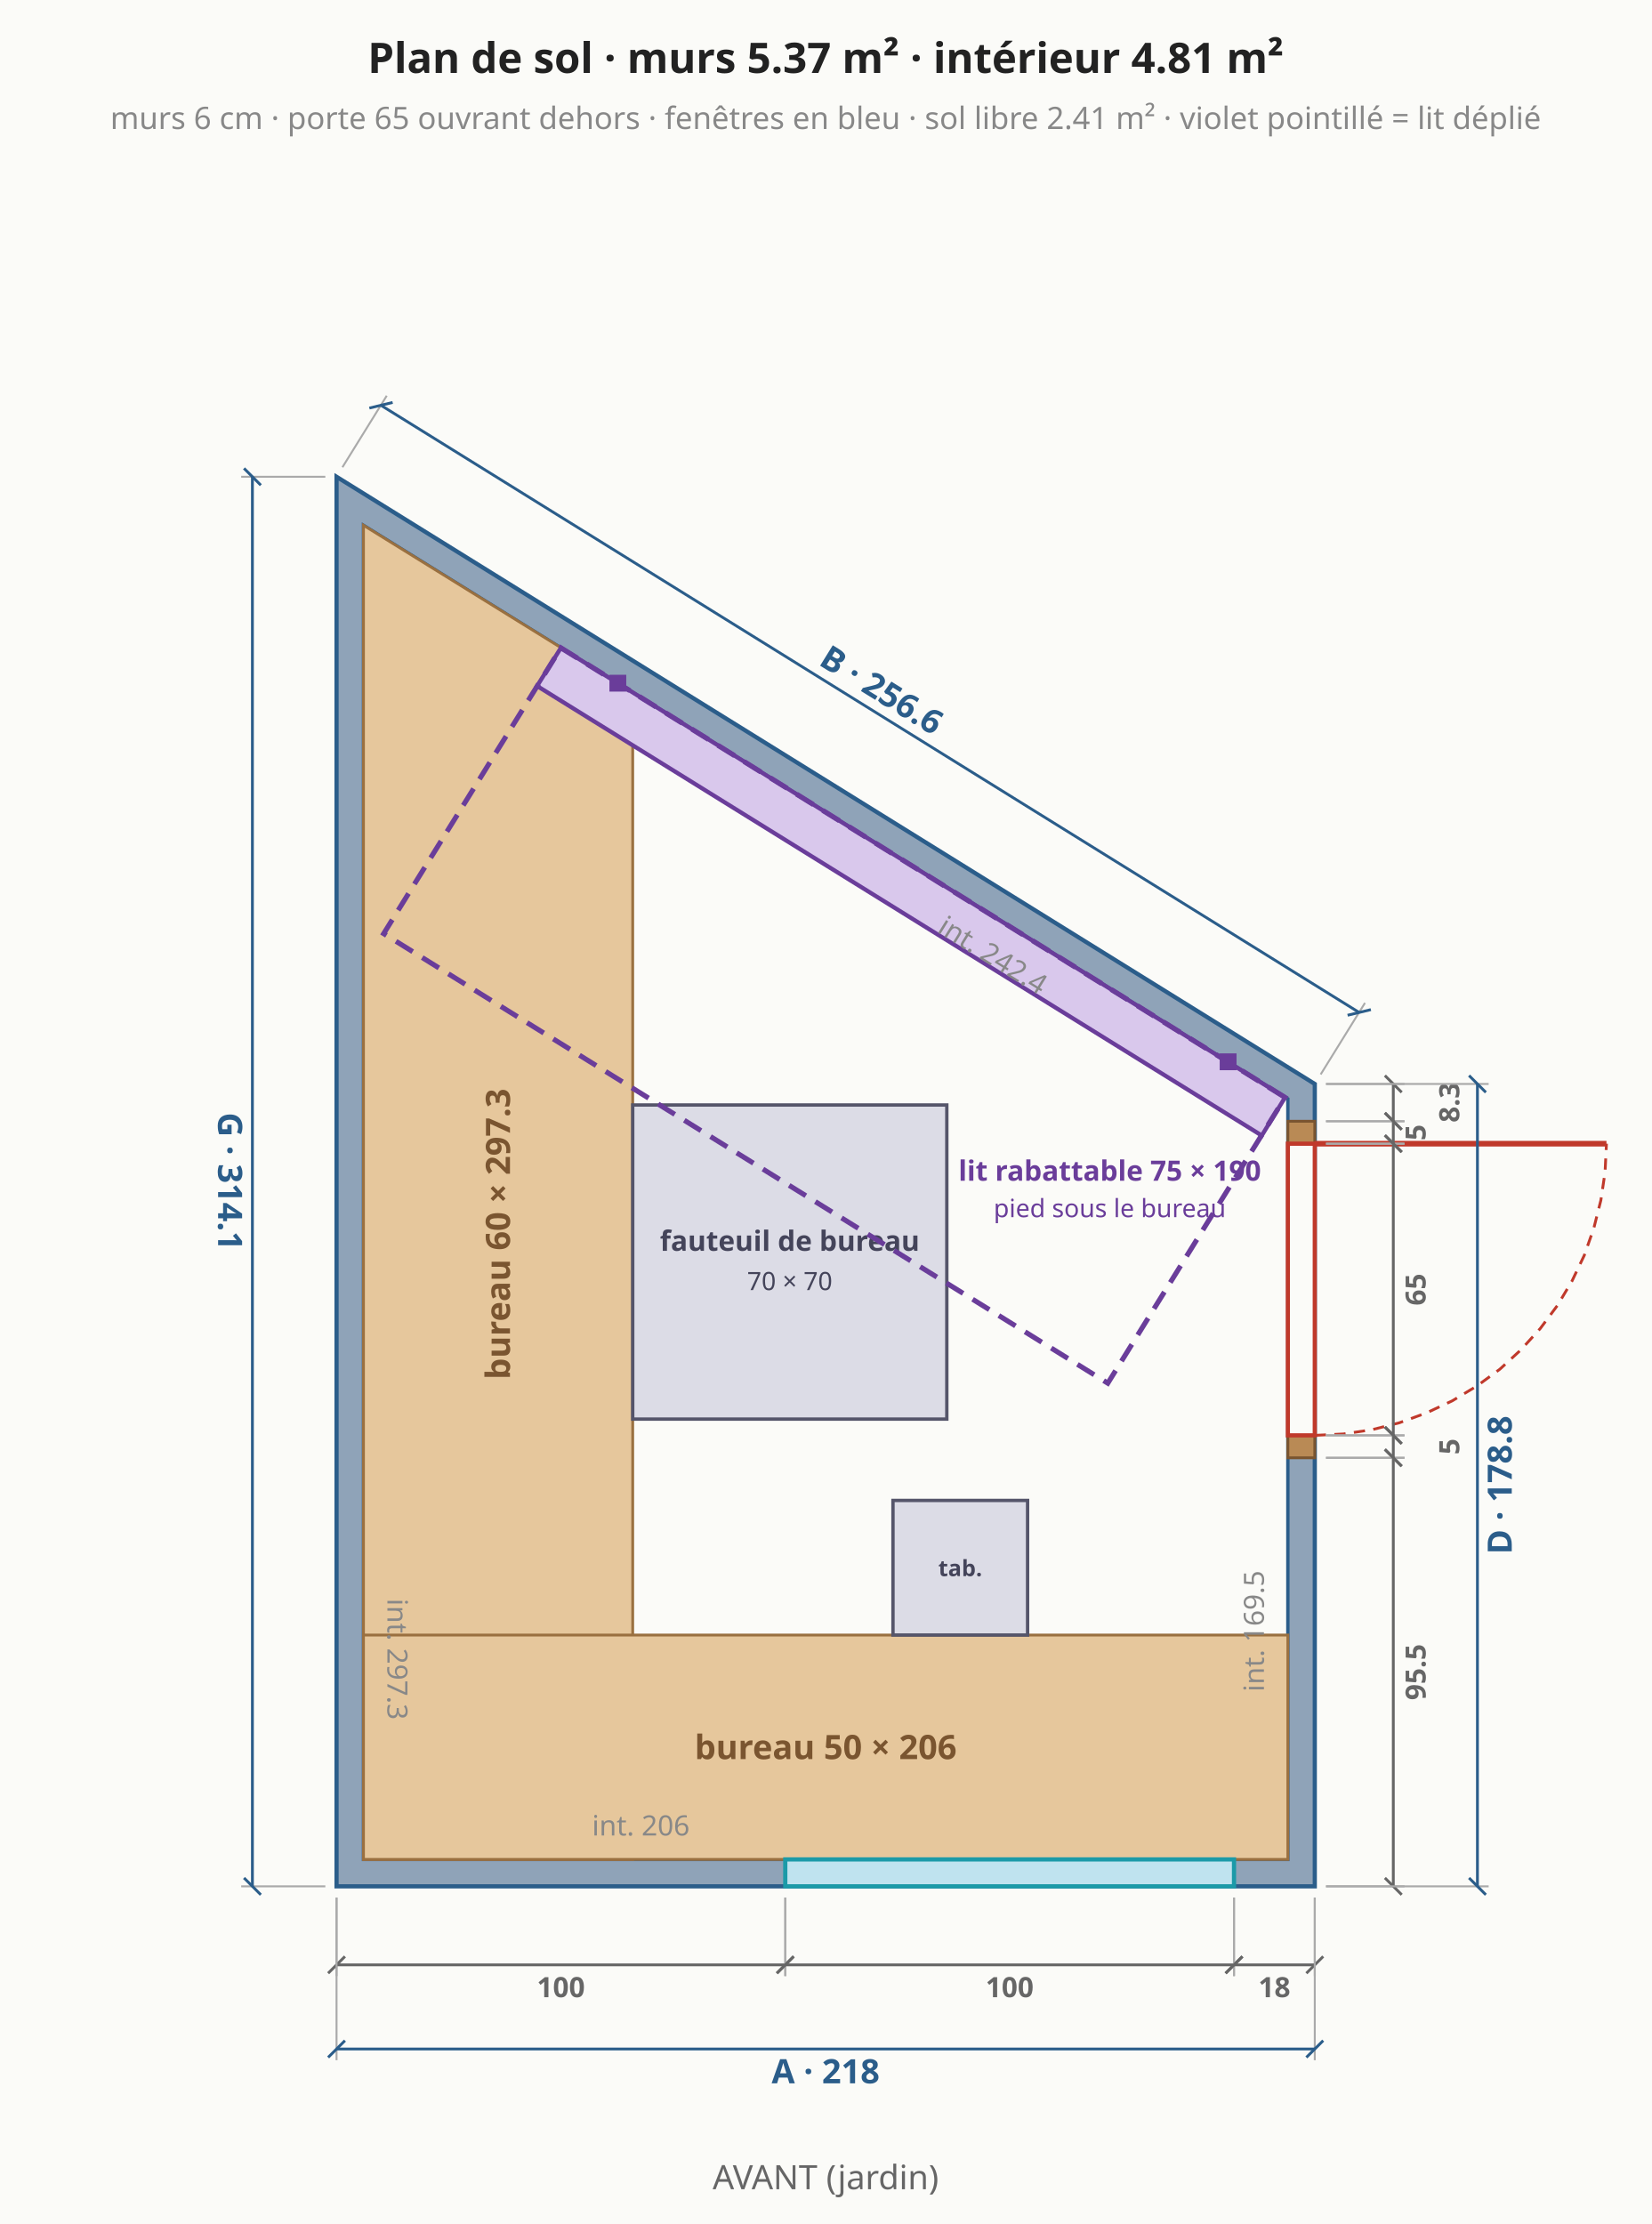
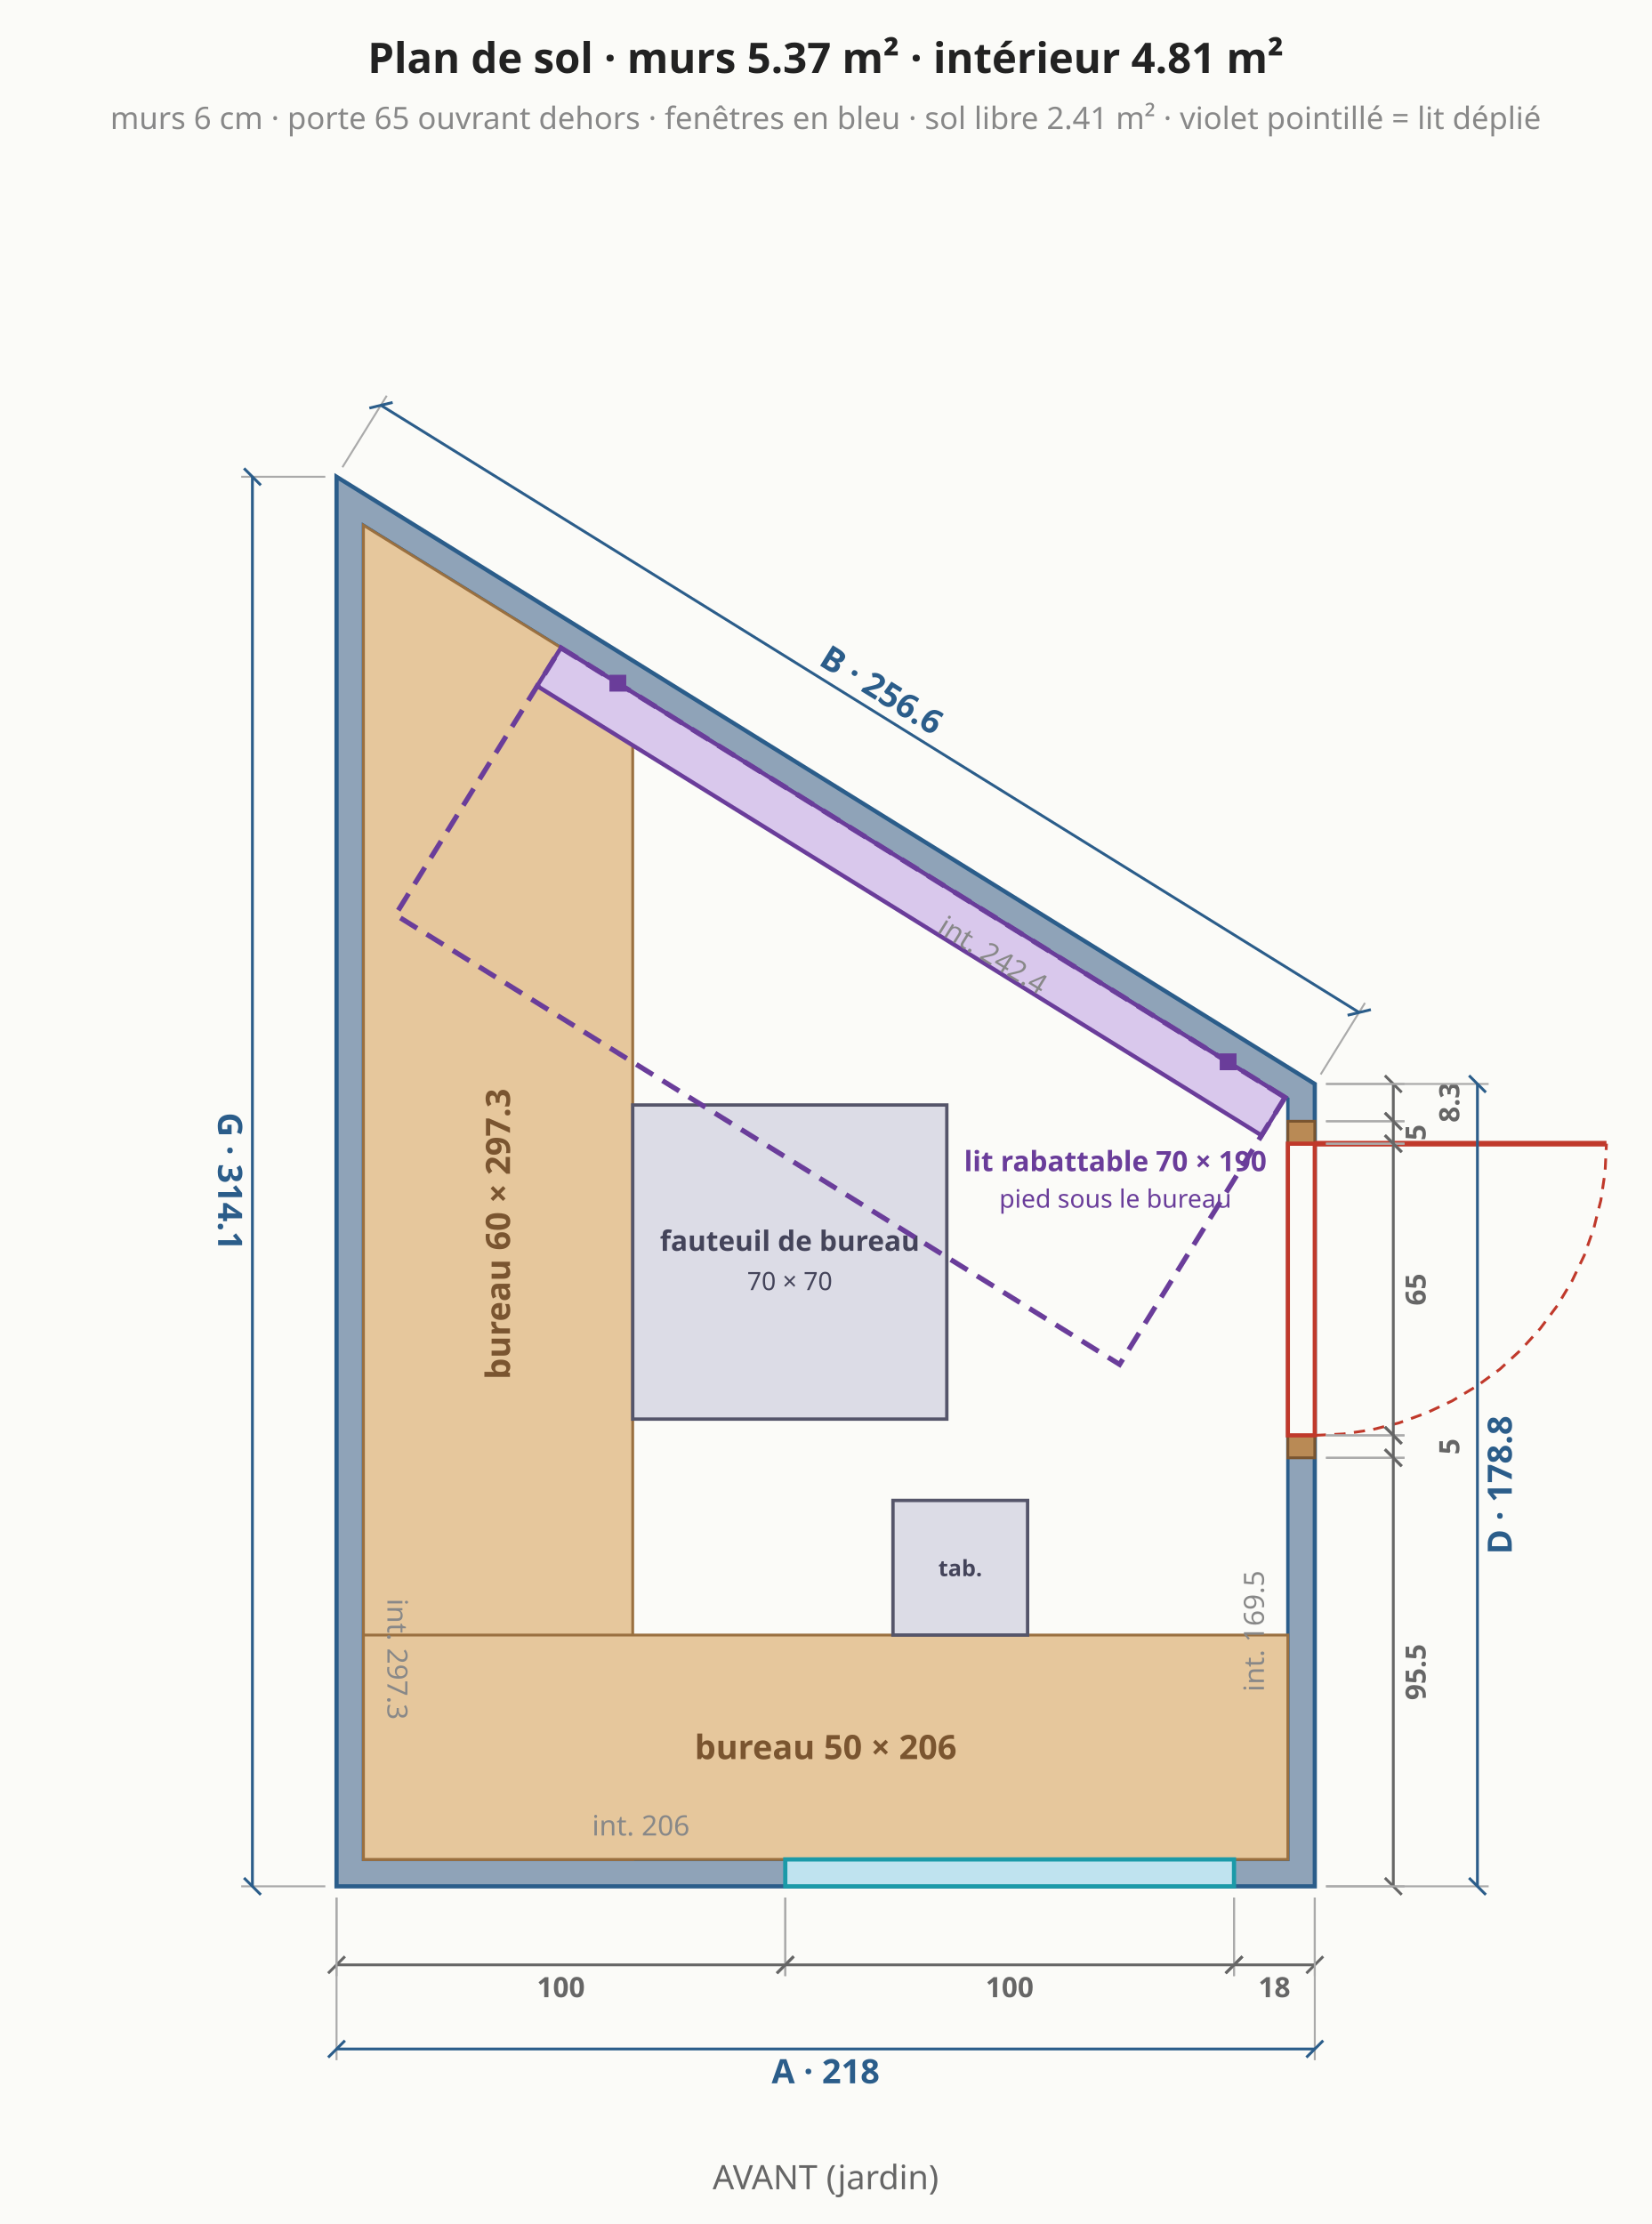
<svg xmlns="http://www.w3.org/2000/svg" viewBox="0 0 589 793" font-family="system-ui,sans-serif" font-size="13">
  <rect width="589" height="793" fill="#fbfbf8" />
  <polygon points="120.0,672.6 468.8,672.6 468.8,386.5 120.0,170.0" fill="#8fa3b8" stroke="#2b5d8a" stroke-width="1.5" />
  <polygon points="129.6,663.0 459.2,663.0 459.2,391.8 129.6,187.3" fill="#fbfbf8" stroke="#2b5d8a" stroke-width="1.2" />
  <polygon points="129.6,663.0 225.6,663.0 225.6,246.8 129.6,187.3" fill="#e6c79c" stroke="#9a7040" stroke-width="1" />
  <text x="177.6" y="440.0" text-anchor="middle" dominant-baseline="middle" fill="#7a5530" font-size="12" font-weight="bold" transform="rotate(-90 177.6 440.0)">bureau 60 × 297.3</text>
  <polygon points="129.6,663.0 459.2,663.0 459.2,583.0 129.6,583.0" fill="#e6c79c" stroke="#9a7040" stroke-width="1" />
  <text x="294.4" y="623.0" text-anchor="middle" dominant-baseline="middle" fill="#7a5530" font-size="12" font-weight="bold">bureau 50 × 206</text>
  <polygon points="225.6,394.0 225.6,506.0 337.6,506.0 337.6,394.0" fill="#dcdce6" stroke="#55556a" stroke-width="1.2" />
  <text x="281.6" y="446.0" text-anchor="middle" fill="#44445a" font-size="10" font-weight="bold">fauteuil de bureau</text>
  <text x="281.6" y="460.0" text-anchor="middle" fill="#44445a" font-size="9" font-weight="normal">70 × 70</text>
  <polygon points="318.4,583.0 366.4,583.0 366.4,535.0 318.4,535.0" fill="#dcdce6" stroke="#55556a" stroke-width="1.2" />
  <text x="342.4" y="562.0" text-anchor="middle" fill="#44445a" font-size="8" font-weight="bold">tab.</text>
  <polygon points="458.2,391.3 200.0,231.0 191.5,244.6 449.9,404.9" fill="#d9c8ec" stroke="#6a3d9a" stroke-width="1.5" />
  <rect x="434.9" y="375.6" width="6" height="6" fill="#6a3d9a" />
  <rect x="217.3" y="240.6" width="6" height="6" fill="#6a3d9a" />
-   <polygon points="458.2,391.3 200.0,231.0 136.8,332.9 395.0,493.2" fill="none" stroke="#6a3d9a" stroke-width="1.8" stroke-dasharray="7 4" />
-   <text x="395.7" y="421.0" text-anchor="middle" fill="#6a3d9a" font-size="10" font-weight="bold">lit rabattable 75 × 190</text>
-   <text x="395.7" y="434.0" text-anchor="middle" fill="#6a3d9a" font-size="9" font-weight="normal">pied sous le bureau</text>
+   <polygon points="458.2,391.3 200.0,231.0 141.0,326.2 399.2,486.5" fill="none" stroke="#6a3d9a" stroke-width="1.8" stroke-dasharray="7 4" />
+   <text x="397.7" y="417.6" text-anchor="middle" fill="#6a3d9a" font-size="10" font-weight="bold">lit rabattable 70 × 190</text>
+   <text x="397.7" y="430.6" text-anchor="middle" fill="#6a3d9a" font-size="9" font-weight="normal">pied sous le bureau</text>
  <polygon points="280.0,672.6 440.0,672.6 440.0,663.0 280.0,663.0" fill="#bfe3ef" stroke="#1b9aa8" stroke-width="1.5" />
  <line x1="120.0" y1="676.6" x2="120.0" y2="704.6" stroke="#aaa" stroke-width="0.7" />
  <line x1="280.0" y1="676.6" x2="280.0" y2="704.6" stroke="#aaa" stroke-width="0.7" />
  <line x1="120.0" y1="700.6" x2="280.0" y2="700.6" stroke="#666" stroke-width="1" />
  <line x1="117.0" y1="703.6" x2="123.0" y2="697.6" stroke="#666" stroke-width="1" />
  <line x1="277.0" y1="703.6" x2="283.0" y2="697.6" stroke="#666" stroke-width="1" />
  <text x="200.0" y="708.6" text-anchor="middle" dominant-baseline="middle" fill="#666" font-size="10" font-weight="bold" transform="rotate(0.0 200.0 708.6)">100</text>
  <line x1="280.0" y1="676.6" x2="280.0" y2="704.6" stroke="#aaa" stroke-width="0.7" />
  <line x1="440.0" y1="676.6" x2="440.0" y2="704.6" stroke="#aaa" stroke-width="0.7" />
  <line x1="280.0" y1="700.6" x2="440.0" y2="700.6" stroke="#666" stroke-width="1" />
  <line x1="277.0" y1="703.6" x2="283.0" y2="697.6" stroke="#666" stroke-width="1" />
  <line x1="437.0" y1="703.6" x2="443.0" y2="697.6" stroke="#666" stroke-width="1" />
  <text x="360.0" y="708.6" text-anchor="middle" dominant-baseline="middle" fill="#666" font-size="10" font-weight="bold" transform="rotate(0.0 360.0 708.6)">100</text>
  <line x1="440.0" y1="676.6" x2="440.0" y2="704.6" stroke="#aaa" stroke-width="0.7" />
  <line x1="468.8" y1="676.6" x2="468.8" y2="704.6" stroke="#aaa" stroke-width="0.7" />
  <line x1="440.0" y1="700.6" x2="468.8" y2="700.6" stroke="#666" stroke-width="1" />
  <line x1="437.0" y1="703.6" x2="443.0" y2="697.6" stroke="#666" stroke-width="1" />
  <line x1="465.8" y1="703.6" x2="471.8" y2="697.6" stroke="#666" stroke-width="1" />
  <text x="454.4" y="708.6" text-anchor="middle" dominant-baseline="middle" fill="#666" font-size="10" font-weight="bold" transform="rotate(0.0 454.4 708.6)">18</text>
  <line x1="120.0" y1="676.6" x2="120.0" y2="734.6" stroke="#aaa" stroke-width="0.7" />
  <line x1="468.8" y1="676.6" x2="468.8" y2="734.6" stroke="#aaa" stroke-width="0.7" />
  <line x1="120.0" y1="730.6" x2="468.8" y2="730.6" stroke="#2b5d8a" stroke-width="1" />
  <line x1="117.0" y1="733.6" x2="123.0" y2="727.6" stroke="#2b5d8a" stroke-width="1" />
  <line x1="465.8" y1="733.6" x2="471.8" y2="727.6" stroke="#2b5d8a" stroke-width="1" />
  <text x="294.4" y="738.6" text-anchor="middle" dominant-baseline="middle" fill="#2b5d8a" font-size="12" font-weight="bold" transform="rotate(0.0 294.4 738.6)">A · 218</text>
  <polygon points="468.8,519.8 468.8,511.8 459.2,511.8 459.2,519.8" fill="#b98a55" stroke="#7a5530" stroke-width="1" />
  <polygon points="468.8,407.8 468.8,399.8 459.2,399.8 459.2,407.8" fill="#b98a55" stroke="#7a5530" stroke-width="1" />
  <polygon points="468.8,511.8 468.8,407.8 459.2,407.8 459.2,511.8" fill="#fbfbf8" stroke="#c0392b" stroke-width="1.5" />
  <line x1="468.8" y1="407.8" x2="572.8" y2="407.8" stroke="#c0392b" stroke-width="2" />
  <polyline points="468.8,511.8 479.0,511.3 489.1,509.8 499.0,507.3 508.6,503.8 517.8,499.5 526.6,494.2 534.8,488.2 542.3,481.3 549.2,473.7 555.3,465.5 560.5,456.8 564.9,447.6 568.3,437.9 570.8,428.0 572.3,418.0 572.8,407.8" fill="none" stroke="#c0392b" stroke-width="1" stroke-dasharray="4 3" />
  <line x1="472.8" y1="672.6" x2="500.8" y2="672.6" stroke="#aaa" stroke-width="0.7" />
  <line x1="472.8" y1="519.8" x2="500.8" y2="519.8" stroke="#aaa" stroke-width="0.7" />
  <line x1="496.8" y1="672.6" x2="496.8" y2="519.8" stroke="#666" stroke-width="1" />
  <line x1="499.8" y1="675.6" x2="493.8" y2="669.6" stroke="#666" stroke-width="1" />
  <line x1="499.8" y1="522.8" x2="493.8" y2="516.8" stroke="#666" stroke-width="1" />
  <text x="504.8" y="596.2" text-anchor="middle" dominant-baseline="middle" fill="#666" font-size="10" font-weight="bold" transform="rotate(-90.0 504.8 596.2)">95.5</text>
  <line x1="472.8" y1="519.8" x2="500.8" y2="519.8" stroke="#aaa" stroke-width="0.7" />
  <line x1="472.8" y1="511.8" x2="500.8" y2="511.8" stroke="#aaa" stroke-width="0.7" />
  <line x1="496.8" y1="519.8" x2="496.8" y2="511.8" stroke="#666" stroke-width="1" />
  <line x1="499.8" y1="522.8" x2="493.8" y2="516.8" stroke="#666" stroke-width="1" />
  <line x1="499.8" y1="514.8" x2="493.8" y2="508.8" stroke="#666" stroke-width="1" />
  <text x="516.8" y="515.8" text-anchor="middle" dominant-baseline="middle" fill="#666" font-size="10" font-weight="bold" transform="rotate(-90.0 516.8 515.8)">5</text>
  <line x1="472.8" y1="511.8" x2="500.8" y2="511.8" stroke="#aaa" stroke-width="0.7" />
  <line x1="472.8" y1="407.8" x2="500.8" y2="407.8" stroke="#aaa" stroke-width="0.7" />
  <line x1="496.8" y1="511.8" x2="496.8" y2="407.8" stroke="#666" stroke-width="1" />
  <line x1="499.8" y1="514.8" x2="493.8" y2="508.8" stroke="#666" stroke-width="1" />
  <line x1="499.8" y1="410.8" x2="493.8" y2="404.8" stroke="#666" stroke-width="1" />
  <text x="504.8" y="459.8" text-anchor="middle" dominant-baseline="middle" fill="#666" font-size="10" font-weight="bold" transform="rotate(-90.0 504.8 459.8)">65</text>
  <line x1="472.8" y1="407.8" x2="500.8" y2="407.8" stroke="#aaa" stroke-width="0.7" />
  <line x1="472.8" y1="399.8" x2="500.8" y2="399.8" stroke="#aaa" stroke-width="0.7" />
  <line x1="496.8" y1="407.8" x2="496.8" y2="399.8" stroke="#666" stroke-width="1" />
  <line x1="499.8" y1="410.8" x2="493.8" y2="404.8" stroke="#666" stroke-width="1" />
  <line x1="499.8" y1="402.8" x2="493.8" y2="396.8" stroke="#666" stroke-width="1" />
  <text x="504.8" y="403.8" text-anchor="middle" dominant-baseline="middle" fill="#666" font-size="10" font-weight="bold" transform="rotate(-90.0 504.8 403.8)">5</text>
  <line x1="472.8" y1="399.8" x2="500.8" y2="399.8" stroke="#aaa" stroke-width="0.7" />
  <line x1="472.8" y1="386.5" x2="500.8" y2="386.5" stroke="#aaa" stroke-width="0.7" />
  <line x1="496.8" y1="399.8" x2="496.8" y2="386.5" stroke="#666" stroke-width="1" />
  <line x1="499.8" y1="402.8" x2="493.8" y2="396.8" stroke="#666" stroke-width="1" />
  <line x1="499.8" y1="389.5" x2="493.8" y2="383.5" stroke="#666" stroke-width="1" />
  <text x="516.8" y="393.1" text-anchor="middle" dominant-baseline="middle" fill="#666" font-size="10" font-weight="bold" transform="rotate(-90.0 516.8 393.1)">8.3</text>
  <line x1="472.8" y1="672.6" x2="530.8" y2="672.6" stroke="#aaa" stroke-width="0.7" />
  <line x1="472.8" y1="386.5" x2="530.8" y2="386.5" stroke="#aaa" stroke-width="0.7" />
  <line x1="526.8" y1="672.6" x2="526.8" y2="386.5" stroke="#2b5d8a" stroke-width="1" />
  <line x1="529.8" y1="675.6" x2="523.8" y2="669.6" stroke="#2b5d8a" stroke-width="1" />
  <line x1="529.8" y1="389.5" x2="523.8" y2="383.5" stroke="#2b5d8a" stroke-width="1" />
  <text x="534.8" y="529.5" text-anchor="middle" dominant-baseline="middle" fill="#2b5d8a" font-size="12" font-weight="bold" transform="rotate(-90.0 534.8 529.5)">D · 178.8</text>
  <line x1="470.9" y1="383.1" x2="486.7" y2="357.6" stroke="#aaa" stroke-width="0.7" />
  <line x1="122.1" y1="166.6" x2="137.9" y2="141.1" stroke="#aaa" stroke-width="0.7" />
  <line x1="484.6" y1="361.0" x2="135.8" y2="144.5" stroke="#2b5d8a" stroke-width="1" />
  <line x1="488.8" y1="360.0" x2="480.5" y2="362.0" stroke="#2b5d8a" stroke-width="1" />
  <line x1="140.0" y1="143.5" x2="131.7" y2="145.5" stroke="#2b5d8a" stroke-width="1" />
  <text x="314.4" y="246.0" text-anchor="middle" dominant-baseline="middle" fill="#2b5d8a" font-size="12" font-weight="bold" transform="rotate(31.8 314.4 246.0)">B · 256.6</text>
  <line x1="116.0" y1="170.0" x2="86.0" y2="170.0" stroke="#aaa" stroke-width="0.7" />
  <line x1="116.0" y1="672.6" x2="86.0" y2="672.6" stroke="#aaa" stroke-width="0.7" />
  <line x1="90.0" y1="170.0" x2="90.0" y2="672.6" stroke="#2b5d8a" stroke-width="1" />
  <line x1="87.0" y1="167.0" x2="93.0" y2="173.0" stroke="#2b5d8a" stroke-width="1" />
  <line x1="87.0" y1="669.6" x2="93.0" y2="675.6" stroke="#2b5d8a" stroke-width="1" />
  <text x="82.0" y="421.3" text-anchor="middle" dominant-baseline="middle" fill="#2b5d8a" font-size="12" font-weight="bold" transform="rotate(90.0 82.0 421.3)">G · 314.1</text>
  <text x="228.5" y="651.0" text-anchor="middle" dominant-baseline="middle" fill="#888" font-size="10" transform="rotate(0.0 228.5 651.0)">int. 206</text>
  <text x="447.2" y="581.6" text-anchor="middle" dominant-baseline="middle" fill="#888" font-size="10" transform="rotate(-90.0 447.2 581.6)">int. 169.5</text>
  <text x="354.0" y="340.6" text-anchor="middle" dominant-baseline="middle" fill="#888" font-size="10" transform="rotate(31.8 354.0 340.6)">int. 242.4</text>
  <text x="141.6" y="591.6" text-anchor="middle" dominant-baseline="middle" fill="#888" font-size="10" transform="rotate(90.0 141.6 591.6)">int. 297.3</text>
  <text x="294.4" y="26.0" text-anchor="middle" fill="#222" font-size="15" font-weight="bold">Plan de sol · murs 5.37 m² · intérieur 4.81 m²</text>
  <text x="294.4" y="46.0" text-anchor="middle" fill="#888" font-size="11" font-weight="normal">murs 6 cm · porte 65 ouvrant dehors · fenêtres en bleu · sol libre 2.41 m² · violet pointillé = lit déplié</text>
  <text x="294.4" y="780.6" text-anchor="middle" fill="#666" font-size="12" font-weight="normal">AVANT (jardin)</text>
</svg>
